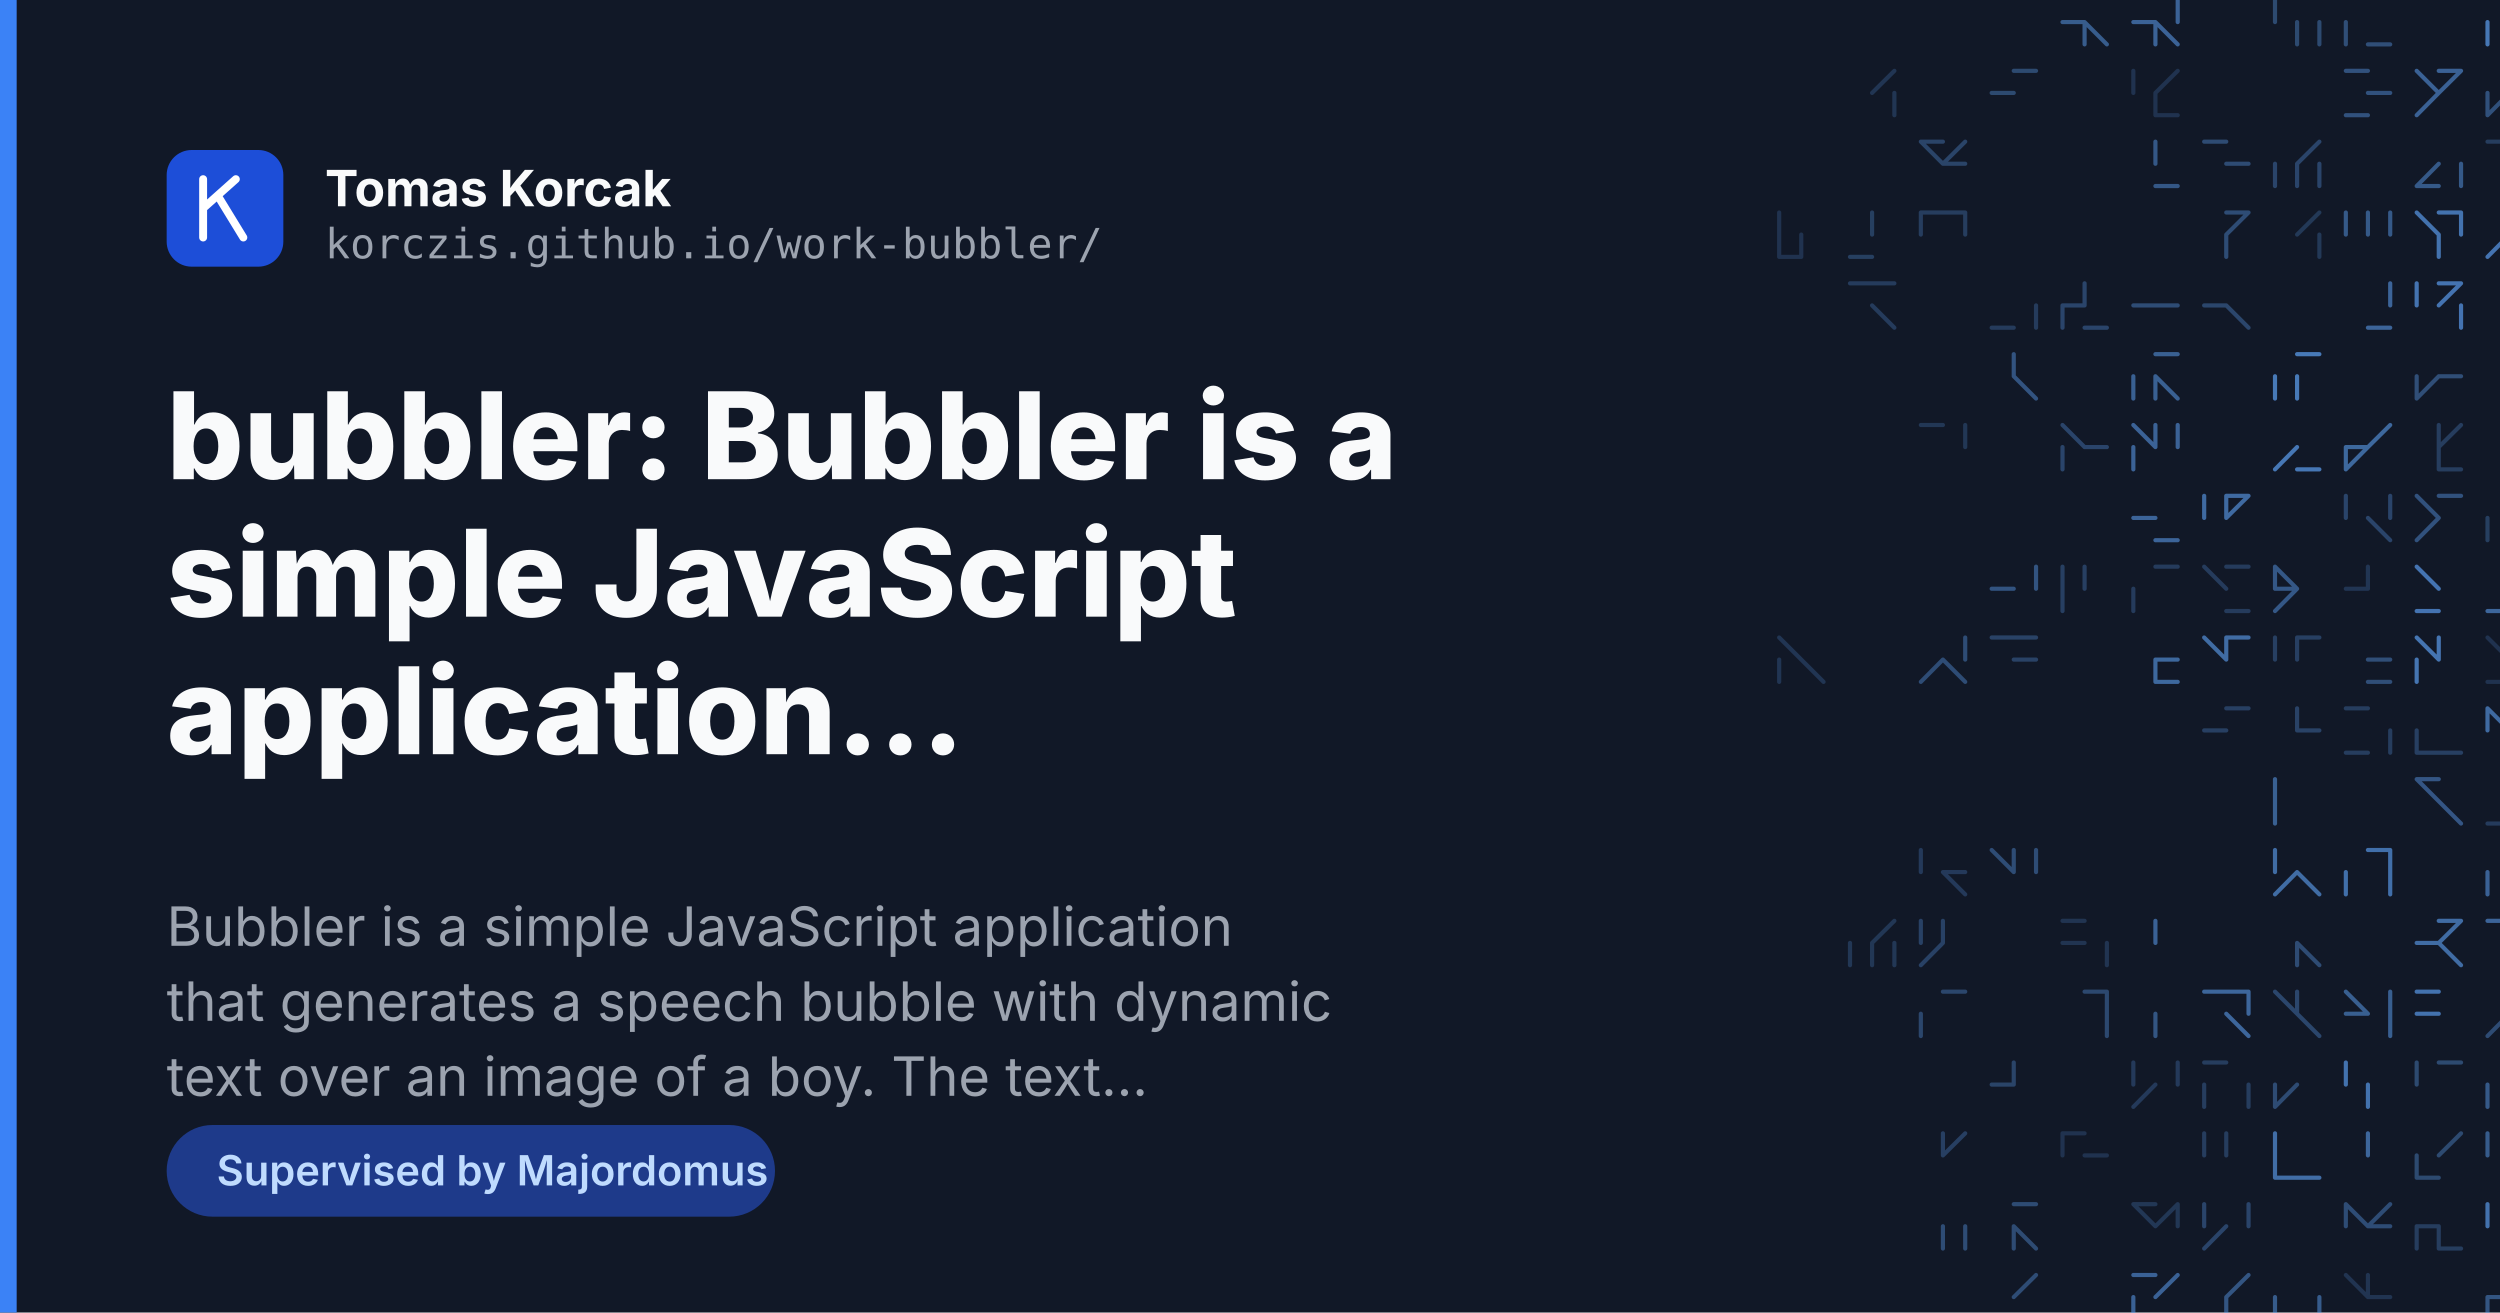
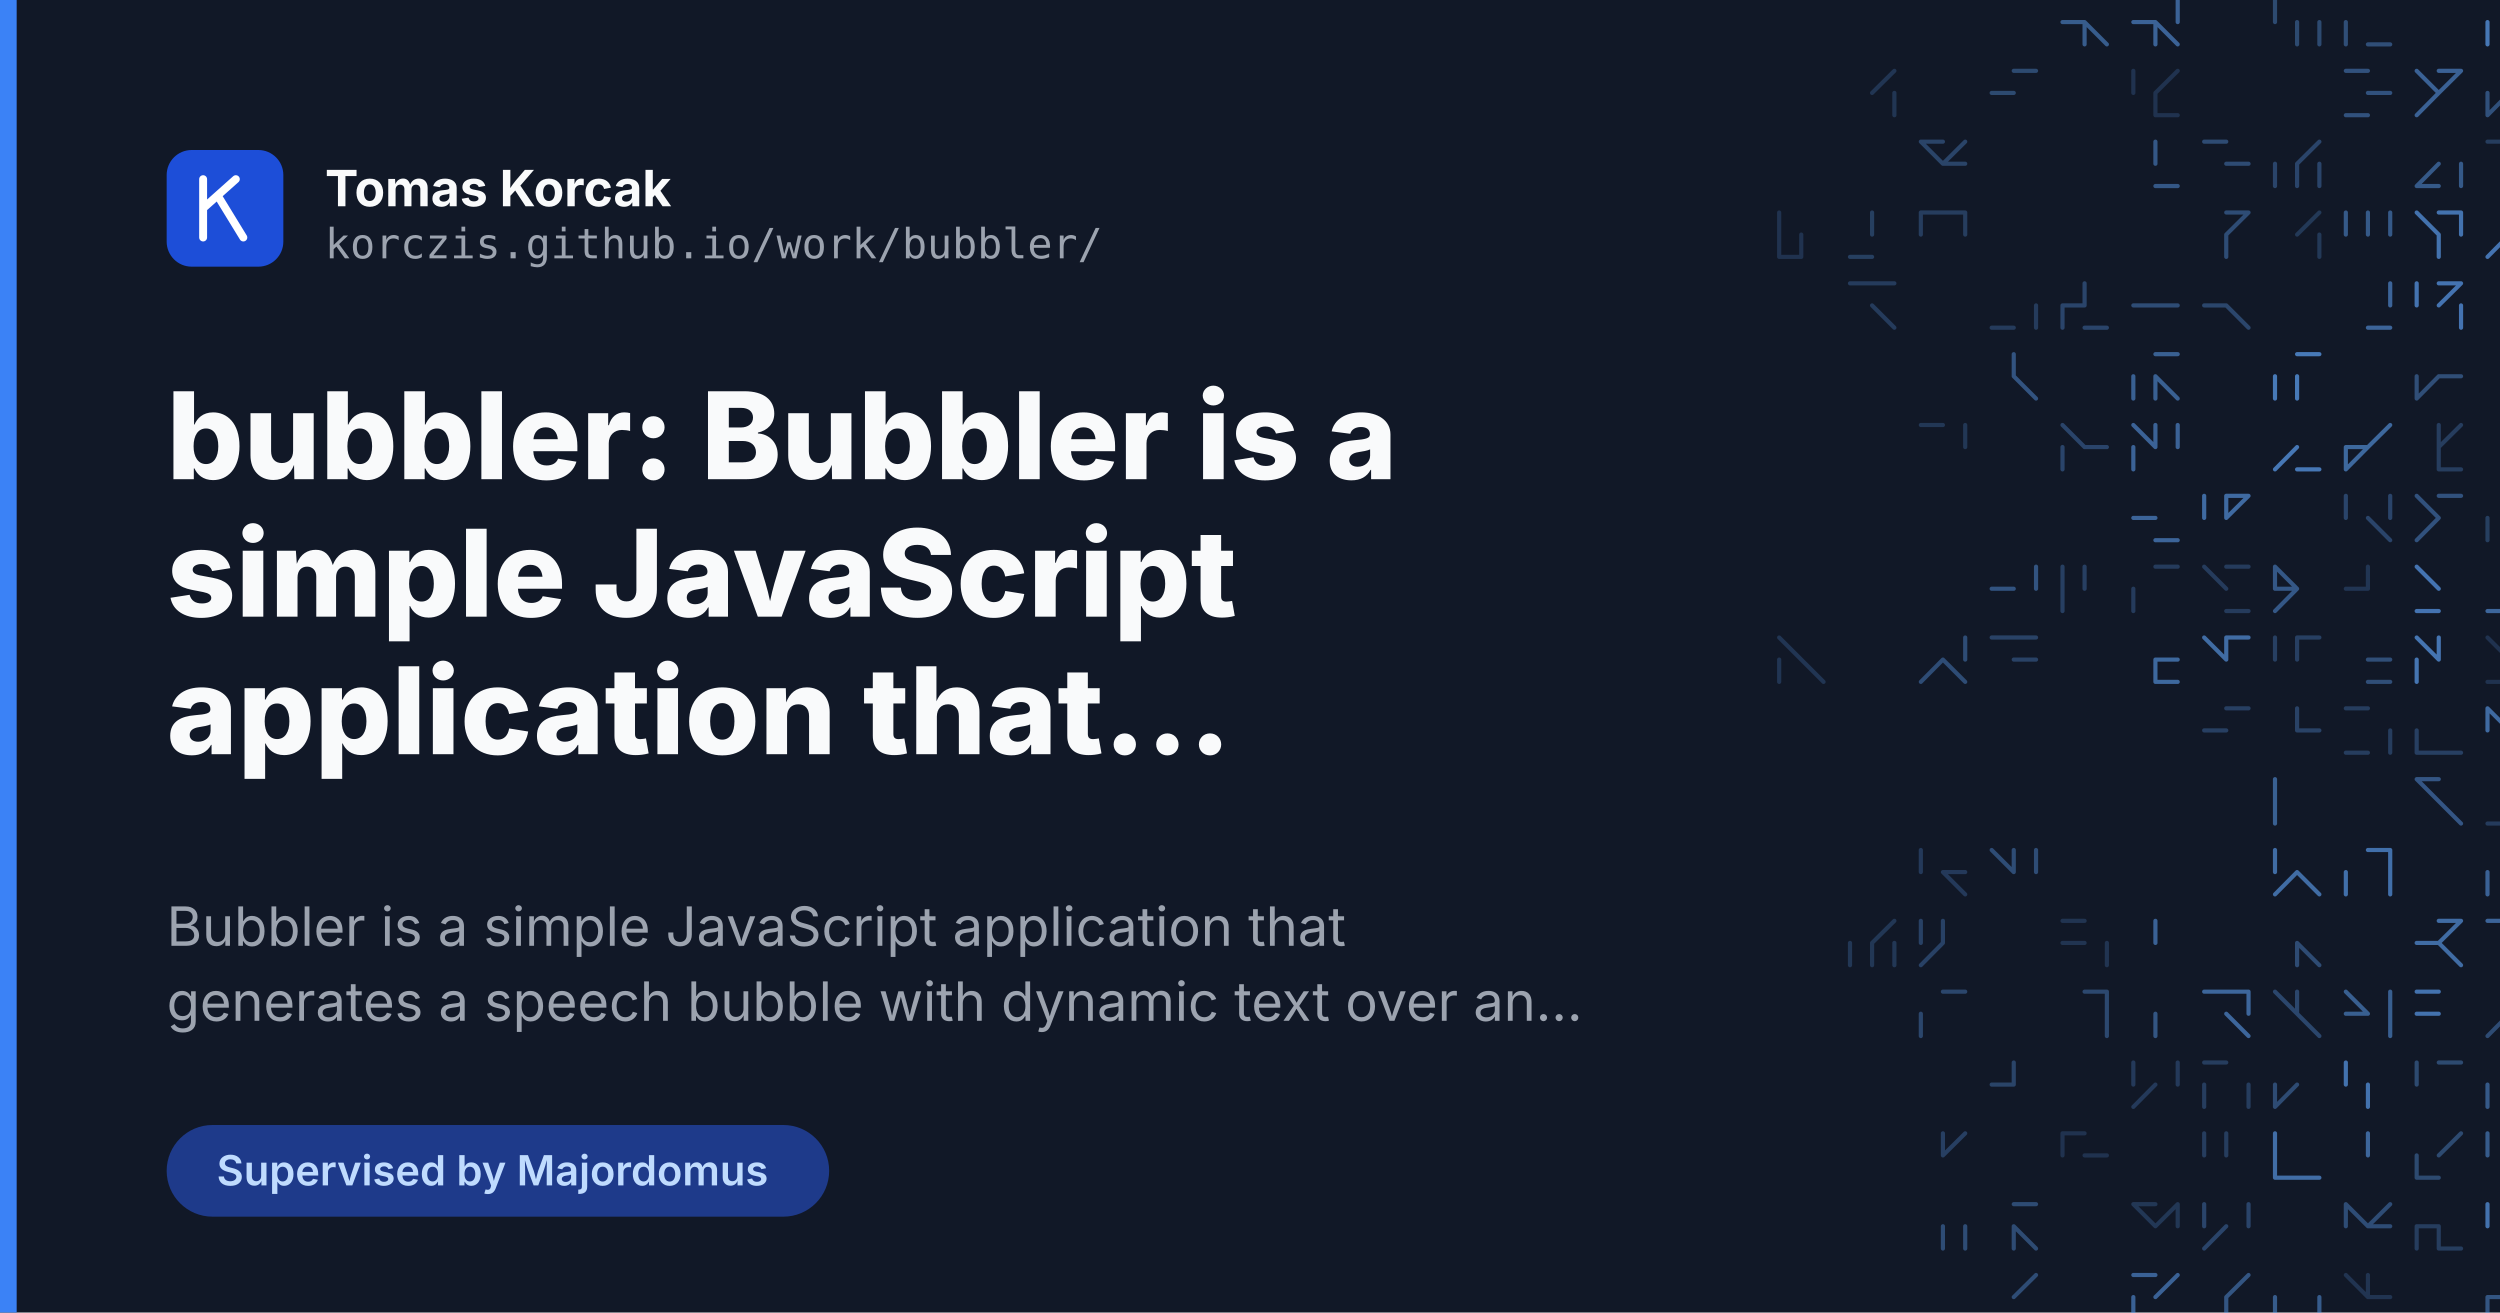
- <svg xmlns="http://www.w3.org/2000/svg" width="1200" height="630" viewBox="0 0 1200 630">
+ <svg xmlns="http://www.w3.org/2000/svg" width="1200" height="630" viewBox="0 0 1200 630" xml:lang="en">
  <rect width="1200" height="630" fill="#111827" />
  <g fill="none" stroke="#60a5fa" stroke-width="2" stroke-linecap="round">
    <path d="M990.0 10.6L1000.6 10.6M1000.6 10.6L1011.3 21.3M1000.6 10.6L1000.6 21.3" opacity="0.48" />
    <path d="M1045.3 0.0L1045.3 10.6M1034.6 10.6L1034.6 21.3M1024.0 10.6L1034.6 10.6M1034.6 10.6L1045.3 21.3" opacity="0.53" />
    <path d="M1113.3 10.6L1113.3 21.3M1092.0 0.0L1092.0 10.6M1102.6 10.6L1102.6 21.3" opacity="0.35" />
    <path d="M1126.0 10.6L1126.0 21.3M1136.6 21.3L1147.3 21.3" opacity="0.38" />
    <path d="M1204.6 10.6L1215.3 10.6M1194.0 10.6L1194.0 21.3" opacity="0.67" />
    <path d="M1228.0 0.0L1238.6 0.0M1238.6 10.6L1238.6 21.3M1228.0 10.6L1238.6 10.6M1228.0 0.0L1228.0 10.6" opacity="0.45" />
    <path d="M909.3 34.0L898.6 44.6M909.3 44.6L909.3 55.3" opacity="0.21" />
    <path d="M956.0 44.6L966.6 44.6M966.6 34.0L977.3 34.0" opacity="0.35" />
    <path d="M1034.6 44.6L1034.6 55.3M1024.0 34.0L1024.0 44.6M1034.6 55.3L1045.3 55.3M1045.3 34.0L1034.6 44.6" opacity="0.19" />
    <path d="M1126.0 55.3L1136.6 55.3M1136.6 44.6L1147.3 44.6M1126.0 34.0L1136.6 34.0" opacity="0.41" />
    <path d="M1160.0 34.0L1170.6 44.6M1181.3 34.0L1170.6 44.6M1170.6 44.6L1160.0 55.3M1170.6 34.0L1181.3 34.0" opacity="0.52" />
    <path d="M1194.0 44.6L1194.0 55.3M1215.3 44.6L1215.3 55.3M1204.6 44.6L1194.0 55.3M1215.3 34.0L1215.3 44.6" opacity="0.40" />
    <path d="M1238.6 44.6L1249.3 55.3M1228.0 44.6L1238.6 44.6" opacity="0.60" />
    <path d="M932.6 78.6L943.3 78.6M922.0 68.0L932.6 68.0M922.0 68.0L932.6 78.6M943.3 68.0L932.6 78.6" opacity="0.31" />
    <path d="M1034.6 68.0L1034.6 78.6M1034.6 68.0L1034.6 78.6M1034.6 89.3L1045.3 89.3" opacity="0.45" />
    <path d="M1068.6 78.6L1079.3 78.6M1058.0 68.0L1068.6 68.0" opacity="0.36" />
    <path d="M1102.6 78.6L1102.6 89.3M1113.3 68.0L1102.6 78.6M1113.3 78.6L1113.3 89.3M1092.0 78.6L1092.0 89.3" opacity="0.32" />
    <path d="M1160.0 89.3L1170.6 89.3M1170.6 78.6L1160.0 89.3M1181.3 78.6L1181.3 89.3" opacity="0.46" />
    <path d="M1194.0 68.0L1204.6 68.0M1194.0 68.0L1204.6 68.0M1204.6 89.3L1215.3 89.3" opacity="0.26" />
    <path d="M1238.6 78.6L1238.6 89.3M1238.6 78.6L1228.0 89.3M1238.6 78.6L1228.0 89.3" opacity="0.32" />
    <path d="M854.0 123.3L864.6 123.3M864.6 112.6L864.6 123.3M854.0 112.6L854.0 123.3M854.0 102.0L854.0 112.6" opacity="0.19" />
    <path d="M898.6 102.0L898.6 112.6M888.0 123.3L898.6 123.3M888.0 123.3L898.6 123.3M898.6 102.0L898.6 112.6" opacity="0.27" />
    <path d="M943.3 102.0L943.3 112.6M922.0 102.0L932.6 102.0M932.6 102.0L943.3 102.0M922.0 102.0L922.0 112.6" opacity="0.26" />
    <path d="M1068.6 112.6L1068.6 123.3M1079.3 102.0L1068.6 112.6M1068.6 102.0L1079.3 102.0" opacity="0.37" />
    <path d="M1113.3 112.6L1113.3 123.3M1113.3 102.0L1102.6 112.6" opacity="0.23" />
    <path d="M1136.6 102.0L1136.6 112.6M1147.3 102.0L1147.3 112.6M1126.0 102.0L1126.0 112.6" opacity="0.46" />
    <path d="M1170.6 102.0L1181.3 102.0M1160.0 102.0L1170.6 112.6M1181.3 102.0L1181.3 112.6M1170.6 112.6L1170.6 123.3" opacity="0.64" />
    <path d="M1204.6 112.6L1194.0 123.3M1215.3 102.0L1215.3 112.6" opacity="0.65" />
    <path d="M1238.6 112.6L1228.0 123.3M1238.6 112.6L1249.3 123.3" opacity="0.60" />
    <path d="M888.0 136.0L898.6 136.0M898.6 146.6L909.3 157.3M898.6 136.0L909.3 136.0" opacity="0.25" />
    <path d="M977.3 146.6L977.3 157.3M956.0 157.3L966.6 157.3" opacity="0.25" />
    <path d="M1000.6 136.0L1000.6 146.6M1000.6 157.3L1011.3 157.3M990.0 146.6L990.0 157.3M990.0 146.6L1000.6 146.6" opacity="0.32" />
    <path d="M1024.0 146.6L1034.6 146.6M1034.6 146.6L1045.3 146.6M1024.0 146.6L1034.6 146.6" opacity="0.37" />
    <path d="M1058.0 146.6L1068.6 146.6M1068.6 146.6L1079.3 157.3" opacity="0.33" />
    <path d="M1147.3 136.0L1147.3 146.6M1136.6 157.3L1147.3 157.3" opacity="0.54" />
    <path d="M1181.3 136.0L1170.6 146.6M1181.3 146.6L1181.3 157.3M1170.6 136.0L1181.3 136.0M1160.0 136.0L1160.0 146.6" opacity="0.65" />
    <path d="M1204.6 136.0L1215.3 136.0M1204.6 157.3L1215.3 157.3" opacity="0.39" />
    <path d="M1228.0 136.0L1238.6 146.6M1238.6 157.3L1249.3 157.3M1228.0 146.6L1238.6 146.6M1228.0 146.6L1238.6 146.6" opacity="0.22" />
    <path d="M966.6 180.6L977.3 191.3M966.6 170.0L966.6 180.6" opacity="0.42" />
    <path d="M1034.6 170.0L1045.3 170.0M1024.0 180.6L1024.0 191.3M1034.6 180.6L1045.3 191.3M1034.6 180.6L1034.6 191.3" opacity="0.51" />
    <path d="M1092.0 180.6L1092.0 191.3M1102.6 170.0L1113.3 170.0M1102.6 180.6L1102.6 191.3M1102.6 180.6L1102.6 191.3" opacity="0.68" />
    <path d="M1170.6 180.6L1160.0 191.3M1160.0 180.6L1160.0 191.3M1170.6 180.6L1181.3 180.6" opacity="0.38" />
    <path d="M1228.0 191.3L1238.6 191.3M1238.6 180.6L1228.0 191.3" opacity="0.18" />
    <path d="M922.0 204.0L932.6 204.0M943.3 204.0L943.3 214.6" opacity="0.22" />
    <path d="M990.0 214.6L990.0 225.3M1000.6 214.6L1011.3 214.6M1000.6 214.6L1011.3 214.6M990.0 204.0L1000.6 214.6" opacity="0.32" />
    <path d="M1024.0 204.0L1034.6 214.6M1024.0 214.6L1024.0 225.3M1045.3 204.0L1045.3 214.6M1034.6 204.0L1034.6 214.6" opacity="0.53" />
    <path d="M1102.6 225.3L1113.3 225.3M1102.6 214.6L1092.0 225.3" opacity="0.67" />
    <path d="M1126.0 214.6L1126.0 225.3M1147.3 204.0L1136.6 214.6M1126.0 214.6L1136.6 214.6M1136.6 214.6L1126.0 225.3" opacity="0.56" />
    <path d="M1170.6 204.0L1170.6 214.6M1170.6 225.3L1181.3 225.3M1181.3 204.0L1170.6 214.6M1170.6 214.6L1170.6 225.3" opacity="0.26" />
    <path d="M1204.6 214.6L1204.6 225.3M1204.6 214.6L1204.6 225.3M1215.3 204.0L1215.3 214.6" opacity="0.24" />
    <path d="M1238.6 204.0L1249.3 204.0M1238.6 204.0L1249.3 204.0M1238.6 225.3L1249.3 225.3" opacity="0.26" />
    <path d="M1034.6 259.3L1045.3 259.3M1024.0 248.6L1034.6 248.6" opacity="0.54" />
    <path d="M1058.0 238.0L1058.0 248.6M1068.6 238.0L1068.6 248.6M1068.6 238.0L1079.3 238.0M1079.3 238.0L1068.6 248.6" opacity="0.58" />
    <path d="M1147.3 238.0L1147.3 248.6M1126.0 238.0L1126.0 248.6M1136.6 248.6L1147.3 259.3" opacity="0.32" />
    <path d="M1170.6 248.6L1160.0 259.3M1160.0 238.0L1170.6 248.6M1170.6 238.0L1181.3 238.0" opacity="0.41" />
    <path d="M1215.3 238.0L1204.6 248.6M1204.6 259.3L1215.3 259.3M1194.0 248.6L1194.0 259.3M1215.3 238.0L1204.6 248.6" opacity="0.27" />
    <path d="M1238.6 248.6L1249.3 248.6M1238.6 248.6L1228.0 259.3" opacity="0.52" />
    <path d="M956.0 282.6L966.6 282.6M977.3 272.0L977.3 282.6" opacity="0.42" />
    <path d="M990.0 272.0L990.0 282.6M1000.6 272.0L1000.6 282.6M990.0 282.6L990.0 293.3" opacity="0.28" />
    <path d="M1024.0 282.6L1024.0 293.3M1034.6 272.0L1045.3 272.0" opacity="0.25" />
    <path d="M1068.6 293.3L1079.3 293.3M1068.6 272.0L1079.3 272.0M1058.0 272.0L1068.6 282.6" opacity="0.25" />
    <path d="M1102.6 282.6L1092.0 293.3M1092.0 272.0L1092.0 282.6M1092.0 282.6L1102.6 282.6M1092.0 272.0L1102.6 282.6" opacity="0.45" />
    <path d="M1126.0 282.6L1136.6 282.6M1136.6 272.0L1136.6 282.6" opacity="0.21" />
    <path d="M1160.0 272.0L1170.6 282.6M1160.0 293.3L1170.6 293.3" opacity="0.65" />
    <path d="M1194.0 293.3L1204.6 293.3M1215.3 272.0L1204.6 282.6" opacity="0.55" />
    <path d="M1238.6 272.0L1249.3 272.0M1228.0 272.0L1228.0 282.6" opacity="0.48" />
    <path d="M854.0 306.0L864.6 316.6M864.6 316.6L875.3 327.3M854.0 316.6L854.0 327.3" opacity="0.21" />
    <path d="M932.6 316.6L922.0 327.3M943.3 306.0L943.3 316.6M932.6 316.6L943.3 327.3" opacity="0.37" />
    <path d="M966.6 306.0L977.3 306.0M966.6 316.6L977.3 316.6M956.0 306.0L966.6 306.0M966.6 316.6L977.3 316.6" opacity="0.30" />
    <path d="M1034.6 327.3L1045.3 327.3M1034.6 316.6L1045.3 316.6M1034.6 316.6L1034.6 327.3" opacity="0.56" />
    <path d="M1058.0 306.0L1068.6 316.6M1068.6 306.0L1068.6 316.6M1068.6 306.0L1079.3 306.0M1068.6 306.0L1079.3 306.0" opacity="0.59" />
    <path d="M1102.6 306.0L1102.6 316.6M1092.0 306.0L1092.0 316.6M1102.6 306.0L1113.3 306.0" opacity="0.28" />
    <path d="M1136.6 316.6L1147.3 316.6M1136.6 327.3L1147.3 327.3" opacity="0.38" />
    <path d="M1170.6 306.0L1170.6 316.6M1160.0 316.6L1160.0 327.3M1160.0 306.0L1170.6 316.6" opacity="0.66" />
    <path d="M1194.0 306.0L1204.6 316.6M1215.3 306.0L1204.6 316.6M1194.0 327.3L1204.6 327.3" opacity="0.19" />
    <path d="M1058.0 350.6L1068.6 350.6M1068.6 340.0L1079.3 340.0" opacity="0.28" />
    <path d="M1102.6 340.0L1102.6 350.6M1102.6 350.6L1113.3 350.6" opacity="0.30" />
    <path d="M1126.0 361.3L1136.6 361.3M1126.0 340.0L1136.6 340.0M1147.3 350.6L1147.3 361.3M1126.0 340.0L1136.6 340.0" opacity="0.26" />
    <path d="M1160.0 361.3L1170.6 361.3M1160.0 350.6L1160.0 361.3M1170.6 361.3L1181.3 361.3M1170.6 361.3L1181.3 361.3" opacity="0.28" />
    <path d="M1194.0 340.0L1204.6 350.6M1194.0 340.0L1194.0 350.6M1204.6 340.0L1204.6 350.6" opacity="0.58" />
    <path d="M1228.0 361.3L1238.6 361.3M1249.3 340.0L1249.3 350.6" opacity="0.42" />
    <path d="M1092.0 374.0L1092.0 384.6M1092.0 384.6L1092.0 395.3" opacity="0.51" />
    <path d="M1160.0 374.0L1170.6 384.6M1160.0 374.0L1170.6 374.0M1170.6 384.6L1181.3 395.3" opacity="0.44" />
    <path d="M1204.6 374.0L1215.3 374.0M1194.0 395.3L1204.6 395.3" opacity="0.25" />
    <path d="M1228.0 374.0L1238.6 384.6M1238.6 374.0L1238.6 384.6M1238.6 395.3L1249.3 395.3" opacity="0.67" />
    <path d="M932.6 418.6L943.3 418.6M932.6 418.6L943.3 429.3M932.6 418.6L943.3 429.3M922.0 408.0L922.0 418.6" opacity="0.24" />
    <path d="M966.6 408.0L966.6 418.6M956.0 408.0L966.6 418.6M977.3 408.0L977.3 418.6" opacity="0.37" />
    <path d="M1102.6 418.6L1113.3 429.3M1102.6 418.6L1092.0 429.3M1092.0 408.0L1092.0 418.6M1102.6 418.6L1113.3 429.3" opacity="0.59" />
    <path d="M1147.3 418.6L1147.3 429.3M1147.3 408.0L1147.3 418.6M1126.0 418.6L1126.0 429.3M1136.6 408.0L1147.3 408.0" opacity="0.62" />
    <path d="M1204.6 408.0L1204.6 418.6M1215.3 418.6L1215.3 429.3M1194.0 418.6L1194.0 429.3" opacity="0.52" />
    <path d="M1238.6 408.0L1238.6 418.6M1238.6 408.0L1249.3 408.0M1228.0 429.3L1238.6 429.3" opacity="0.21" />
    <path d="M909.3 442.0L898.6 452.6M898.6 452.6L898.6 463.3M888.0 452.6L888.0 463.3M909.3 452.6L909.3 463.3" opacity="0.22" />
    <path d="M932.6 442.0L932.6 452.6M932.6 452.6L922.0 463.3M922.0 442.0L922.0 452.6" opacity="0.29" />
    <path d="M1011.3 452.6L1011.3 463.3M990.0 452.6L1000.6 452.6M990.0 442.0L1000.6 442.0" opacity="0.20" />
    <path d="M1034.6 442.0L1034.6 452.6M1034.6 442.0L1034.6 452.6M1034.6 442.0L1034.6 452.6" opacity="0.52" />
    <path d="M1102.6 452.6L1113.3 463.3M1102.6 452.6L1102.6 463.3" opacity="0.36" />
    <path d="M1170.6 452.6L1181.3 463.3M1170.6 442.0L1181.3 442.0M1181.3 442.0L1170.6 452.6M1160.0 452.6L1170.6 452.6" opacity="0.59" />
    <path d="M1204.6 463.3L1215.3 463.3M1194.0 442.0L1204.6 442.0M1215.3 442.0L1215.3 452.6" opacity="0.54" />
    <path d="M932.6 476.0L943.3 476.0M932.6 476.0L943.3 476.0M922.0 486.6L922.0 497.3" opacity="0.33" />
    <path d="M1000.6 476.0L1011.3 476.0M1011.3 476.0L1011.3 486.6M1011.3 486.6L1011.3 497.3" opacity="0.34" />
    <path d="M1034.6 486.6L1034.6 497.3M1034.6 486.6L1034.6 497.3" opacity="0.43" />
    <path d="M1068.6 486.6L1079.3 497.3M1058.0 476.0L1068.6 476.0M1079.3 476.0L1079.3 486.6M1068.6 476.0L1079.3 476.0" opacity="0.55" />
    <path d="M1102.6 476.0L1102.6 486.6M1102.6 476.0L1102.6 486.6M1092.0 476.0L1102.6 486.6M1102.6 486.6L1113.3 497.3" opacity="0.33" />
    <path d="M1147.3 476.0L1147.3 486.6M1147.3 486.6L1147.3 497.3M1126.0 486.6L1136.6 486.6M1126.0 476.0L1136.6 486.6" opacity="0.50" />
    <path d="M1160.0 486.6L1170.6 486.6M1160.0 476.0L1170.6 476.0" opacity="0.64" />
    <path d="M1204.6 486.6L1194.0 497.3M1215.3 486.6L1215.3 497.3" opacity="0.36" />
    <path d="M956.0 520.6L966.6 520.6M966.6 510.0L966.6 520.6" opacity="0.31" />
    <path d="M1034.6 520.6L1024.0 531.3M1024.0 510.0L1024.0 520.6M1045.3 510.0L1045.3 520.6" opacity="0.24" />
    <path d="M1079.3 520.6L1079.3 531.3M1058.0 510.0L1068.6 510.0M1058.0 520.6L1058.0 531.3" opacity="0.26" />
    <path d="M1092.0 520.6L1092.0 531.3M1102.6 520.6L1092.0 531.3" opacity="0.36" />
    <path d="M1136.6 520.6L1136.6 531.3M1126.0 510.0L1126.0 520.6" opacity="0.64" />
    <path d="M1160.0 510.0L1160.0 520.6M1170.6 510.0L1181.3 510.0" opacity="0.35" />
    <path d="M1204.6 520.6L1204.6 531.3M1204.6 520.6L1215.3 520.6M1215.3 520.6L1215.3 531.3M1194.0 520.6L1194.0 531.3" opacity="0.46" />
    <path d="M1249.3 510.0L1249.3 520.6M1238.6 510.0L1249.3 510.0M1249.3 510.0L1249.3 520.6M1238.6 520.6L1249.3 520.6" opacity="0.61" />
    <path d="M932.6 544.0L932.6 554.6M943.3 544.0L932.6 554.6" opacity="0.28" />
    <path d="M990.0 544.0L1000.6 544.0M1000.6 554.6L1011.3 554.6M990.0 544.0L990.0 554.6" opacity="0.19" />
    <path d="M1058.0 544.0L1058.0 554.6M1068.6 544.0L1068.6 554.6" opacity="0.26" />
    <path d="M1102.6 565.3L1113.3 565.3M1092.0 544.0L1092.0 554.6M1092.0 554.6L1092.0 565.3M1092.0 565.3L1102.6 565.3" opacity="0.60" />
    <path d="M1136.6 544.0L1136.6 554.6M1136.6 544.0L1136.6 554.6" opacity="0.55" />
    <path d="M1181.3 544.0L1170.6 554.6M1160.0 554.6L1160.0 565.3M1181.3 544.0L1170.6 554.6M1160.0 565.3L1170.6 565.3" opacity="0.35" />
    <path d="M1194.0 544.0L1194.0 554.6M1215.3 544.0L1204.6 554.6" opacity="0.47" />
    <path d="M1228.0 544.0L1238.6 554.6M1228.0 544.0L1238.6 554.6M1228.0 544.0L1238.6 554.6M1238.6 544.0L1249.3 544.0" opacity="0.26" />
    <path d="M943.3 588.6L943.3 599.3M932.6 588.6L932.6 599.3" opacity="0.37" />
    <path d="M966.6 588.6L977.3 599.3M966.6 578.0L977.3 578.0M966.6 588.6L966.6 599.3" opacity="0.36" />
    <path d="M1024.0 578.0L1034.6 588.6M1024.0 578.0L1034.6 578.0M1045.3 578.0L1045.3 588.6M1045.3 578.0L1034.6 588.6" opacity="0.22" />
    <path d="M1058.0 578.0L1058.0 588.6M1079.3 578.0L1079.3 588.6M1068.6 588.6L1058.0 599.3" opacity="0.32" />
    <path d="M1147.3 578.0L1136.6 588.6M1126.0 578.0L1136.6 588.6M1136.6 588.6L1147.3 588.6M1126.0 578.0L1126.0 588.6" opacity="0.37" />
    <path d="M1170.6 588.6L1170.6 599.3M1160.0 588.6L1170.6 588.6M1170.6 599.3L1181.3 599.3M1160.0 588.6L1160.0 599.3" opacity="0.26" />
    <path d="M1194.0 578.0L1194.0 588.6M1194.0 578.0L1194.0 588.6M1204.6 588.6L1215.3 599.3" opacity="0.64" />
    <path d="M1238.6 588.6L1249.3 588.6M1238.6 578.0L1238.6 588.6M1238.6 599.3L1249.3 599.3" opacity="0.64" />
    <path d="M956.0 633.3L966.6 633.3M977.3 612.0L966.6 622.6" opacity="0.37" />
    <path d="M1024.0 622.6L1024.0 633.3M1024.0 612.0L1034.6 612.0M1045.3 612.0L1034.6 622.6" opacity="0.52" />
    <path d="M1079.3 612.0L1068.6 622.6M1068.6 622.6L1068.6 633.3" opacity="0.43" />
    <path d="M1113.3 622.6L1113.3 633.3M1092.0 622.6L1092.0 633.3" opacity="0.47" />
    <path d="M1136.6 612.0L1136.6 622.6M1136.6 622.6L1147.3 622.6M1126.0 612.0L1136.6 622.6" opacity="0.20" />
    <path d="M1194.0 622.6L1204.6 622.6M1194.0 622.6L1194.0 633.3M1204.6 633.3L1215.3 633.3" opacity="0.43" />
    <path d="M1238.6 612.0L1238.6 622.6M1238.6 612.0L1249.3 612.0" opacity="0.21" />
    <path d="M956.0 656.6L956.0 667.3M966.6 646.0L977.3 646.0" opacity="0.22" />
    <path d="M1024.0 646.0L1024.0 656.6M1024.0 656.6L1034.6 656.6M1034.6 646.0L1034.6 656.6M1045.3 656.6L1045.3 667.3" opacity="0.20" />
    <path d="M1068.6 656.6L1079.3 656.6M1068.6 656.6L1068.6 667.3M1058.0 646.0L1068.6 656.6" opacity="0.26" />
    <path d="M1092.0 646.0L1102.6 646.0M1102.6 667.3L1113.3 667.3M1092.0 656.6L1092.0 667.3M1092.0 667.3L1102.6 667.3" opacity="0.56" />
    <path d="M1136.6 656.6L1136.6 667.3M1136.6 656.6L1126.0 667.3" opacity="0.67" />
    <path d="M1170.6 656.6L1160.0 667.3M1160.0 656.6L1160.0 667.3M1181.3 656.6L1181.3 667.3" opacity="0.23" />
    <path d="M1194.0 646.0L1194.0 656.6M1194.0 656.6L1194.0 667.3M1194.0 667.3L1204.6 667.3" opacity="0.21" />
    <path d="M1228.0 646.0L1228.0 656.6M1249.3 646.0L1249.3 656.6" opacity="0.21" />
  </g>
  <rect x="0" y="0" width="8" height="630" fill="#3b82f6" />
  <g font-family="Inter, Helvetica Neue, Helvetica, Arial, sans-serif">
    <rect x="80" y="72" width="56" height="56" rx="12" fill="#1d4ed8" />
    <g fill="none" stroke="#fff" stroke-width="3.8" stroke-linecap="round" stroke-linejoin="round">
      <path d="M97.5 86v28M97.5 100l15.7-14M104.5 93.9l12.3 20.1" />
    </g>
    <text x="156" y="99" font-size="24" font-weight="700" fill="#f9fafb">Tomas Korcak</text>
-     <text x="156" y="124" font-size="20" font-family="JetBrains Mono, Menlo, monospace" fill="#9ca3af">korczis.github.io/work-bubbler/</text>
+     <text id="address" x="156" y="124" font-size="20" font-family="JetBrains Mono, Menlo, monospace" fill="#9ca3af">korczis.github.io/work/bubbler/</text>
    <text x="80" y="230" font-size="58" font-weight="800" fill="#f9fafb">bubbler: Bubbler is a</text>
    <text x="80" y="296" font-size="58" font-weight="800" fill="#f9fafb">simple JavaScript</text>
-     <text x="80" y="362" font-size="58" font-weight="800" fill="#f9fafb">application…</text>
-     <text x="80" y="454" font-size="26" fill="#9ca3af">Bubbler is a simple JavaScript application</text>
-     <text x="80" y="490" font-size="26" fill="#9ca3af">that generates a speech bubble with dynamic</text>
-     <text x="80" y="526" font-size="26" fill="#9ca3af">text over an image of a boy. The text…</text>
-     <rect x="80" y="540" width="292" height="44" rx="22" fill="#1e3a8a" />
+     <text x="80" y="362" font-size="58" font-weight="800" fill="#f9fafb">application that…</text>
+     <text x="80" y="454" font-size="26" fill="#9ca3af">Bubbler is a simple JavaScript application that</text>
+     <text x="80" y="490" font-size="26" fill="#9ca3af">generates a speech bubble with dynamic text over an…</text>
+     <rect x="80" y="540" width="318" height="44" rx="22" fill="#1e3a8a" />
    <text x="104" y="569" font-size="20" font-weight="600" fill="#bfdbfe">Supervised by Majordomus</text>
  </g>
</svg>
